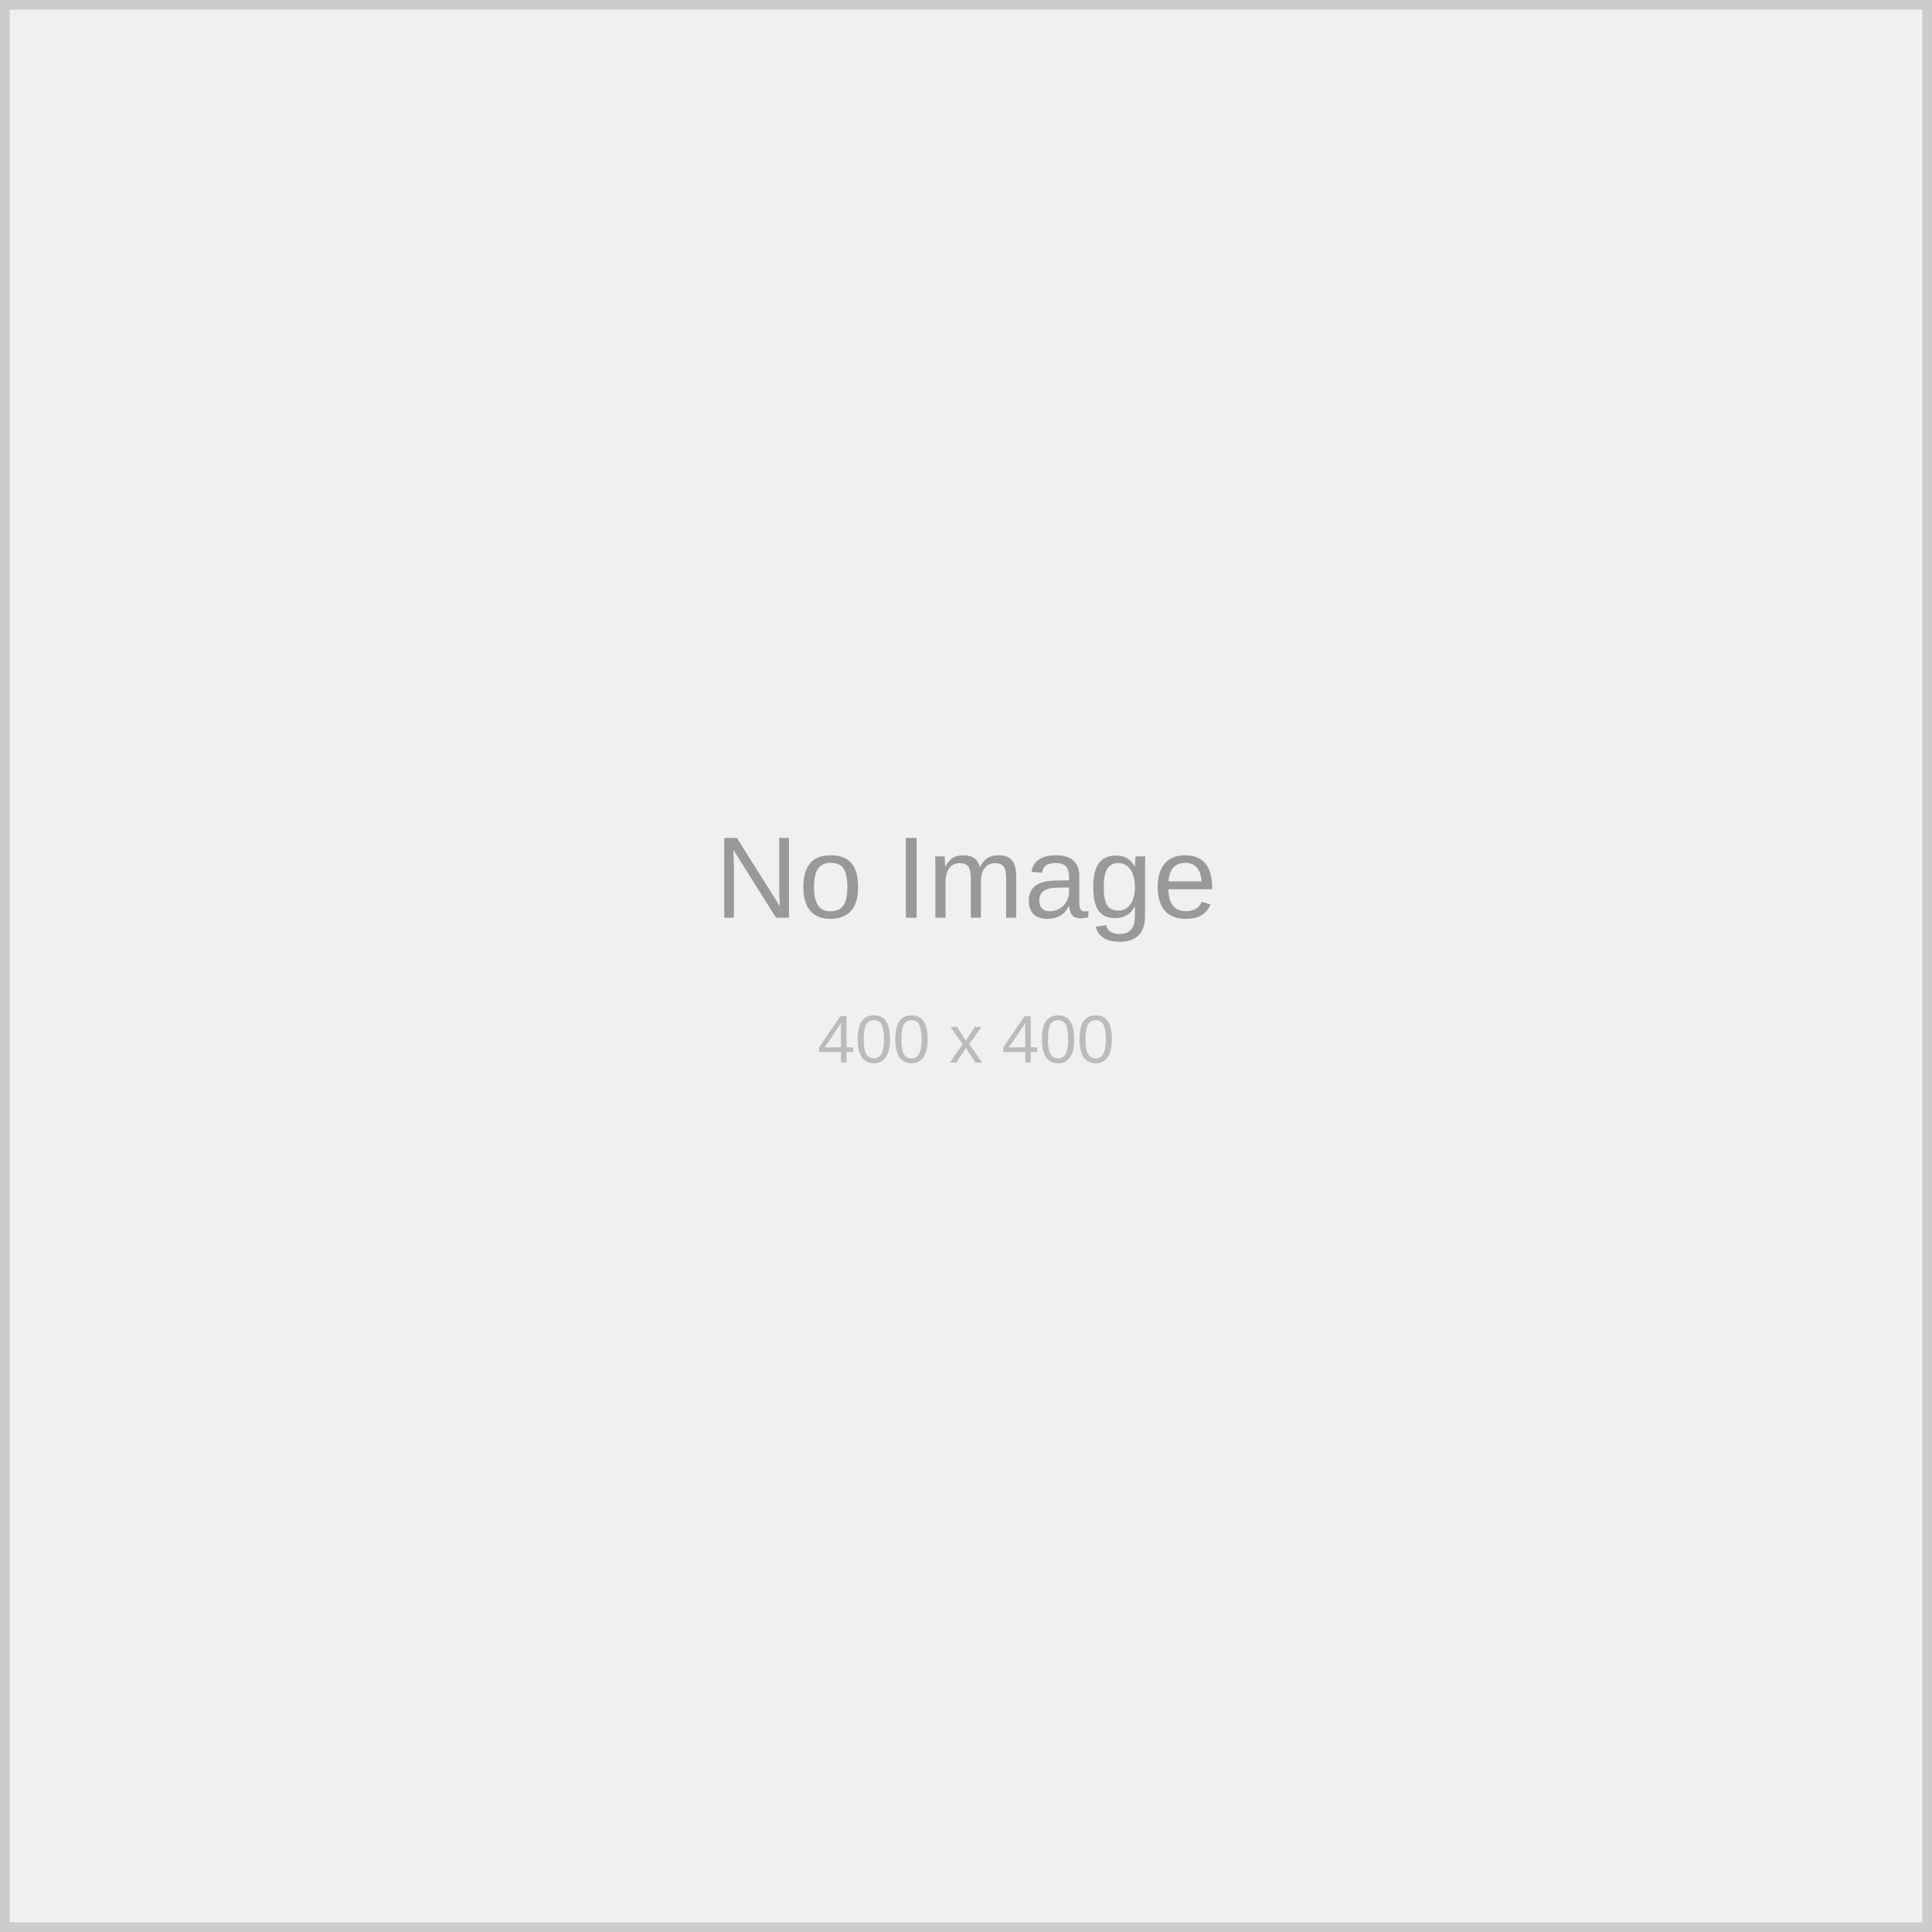
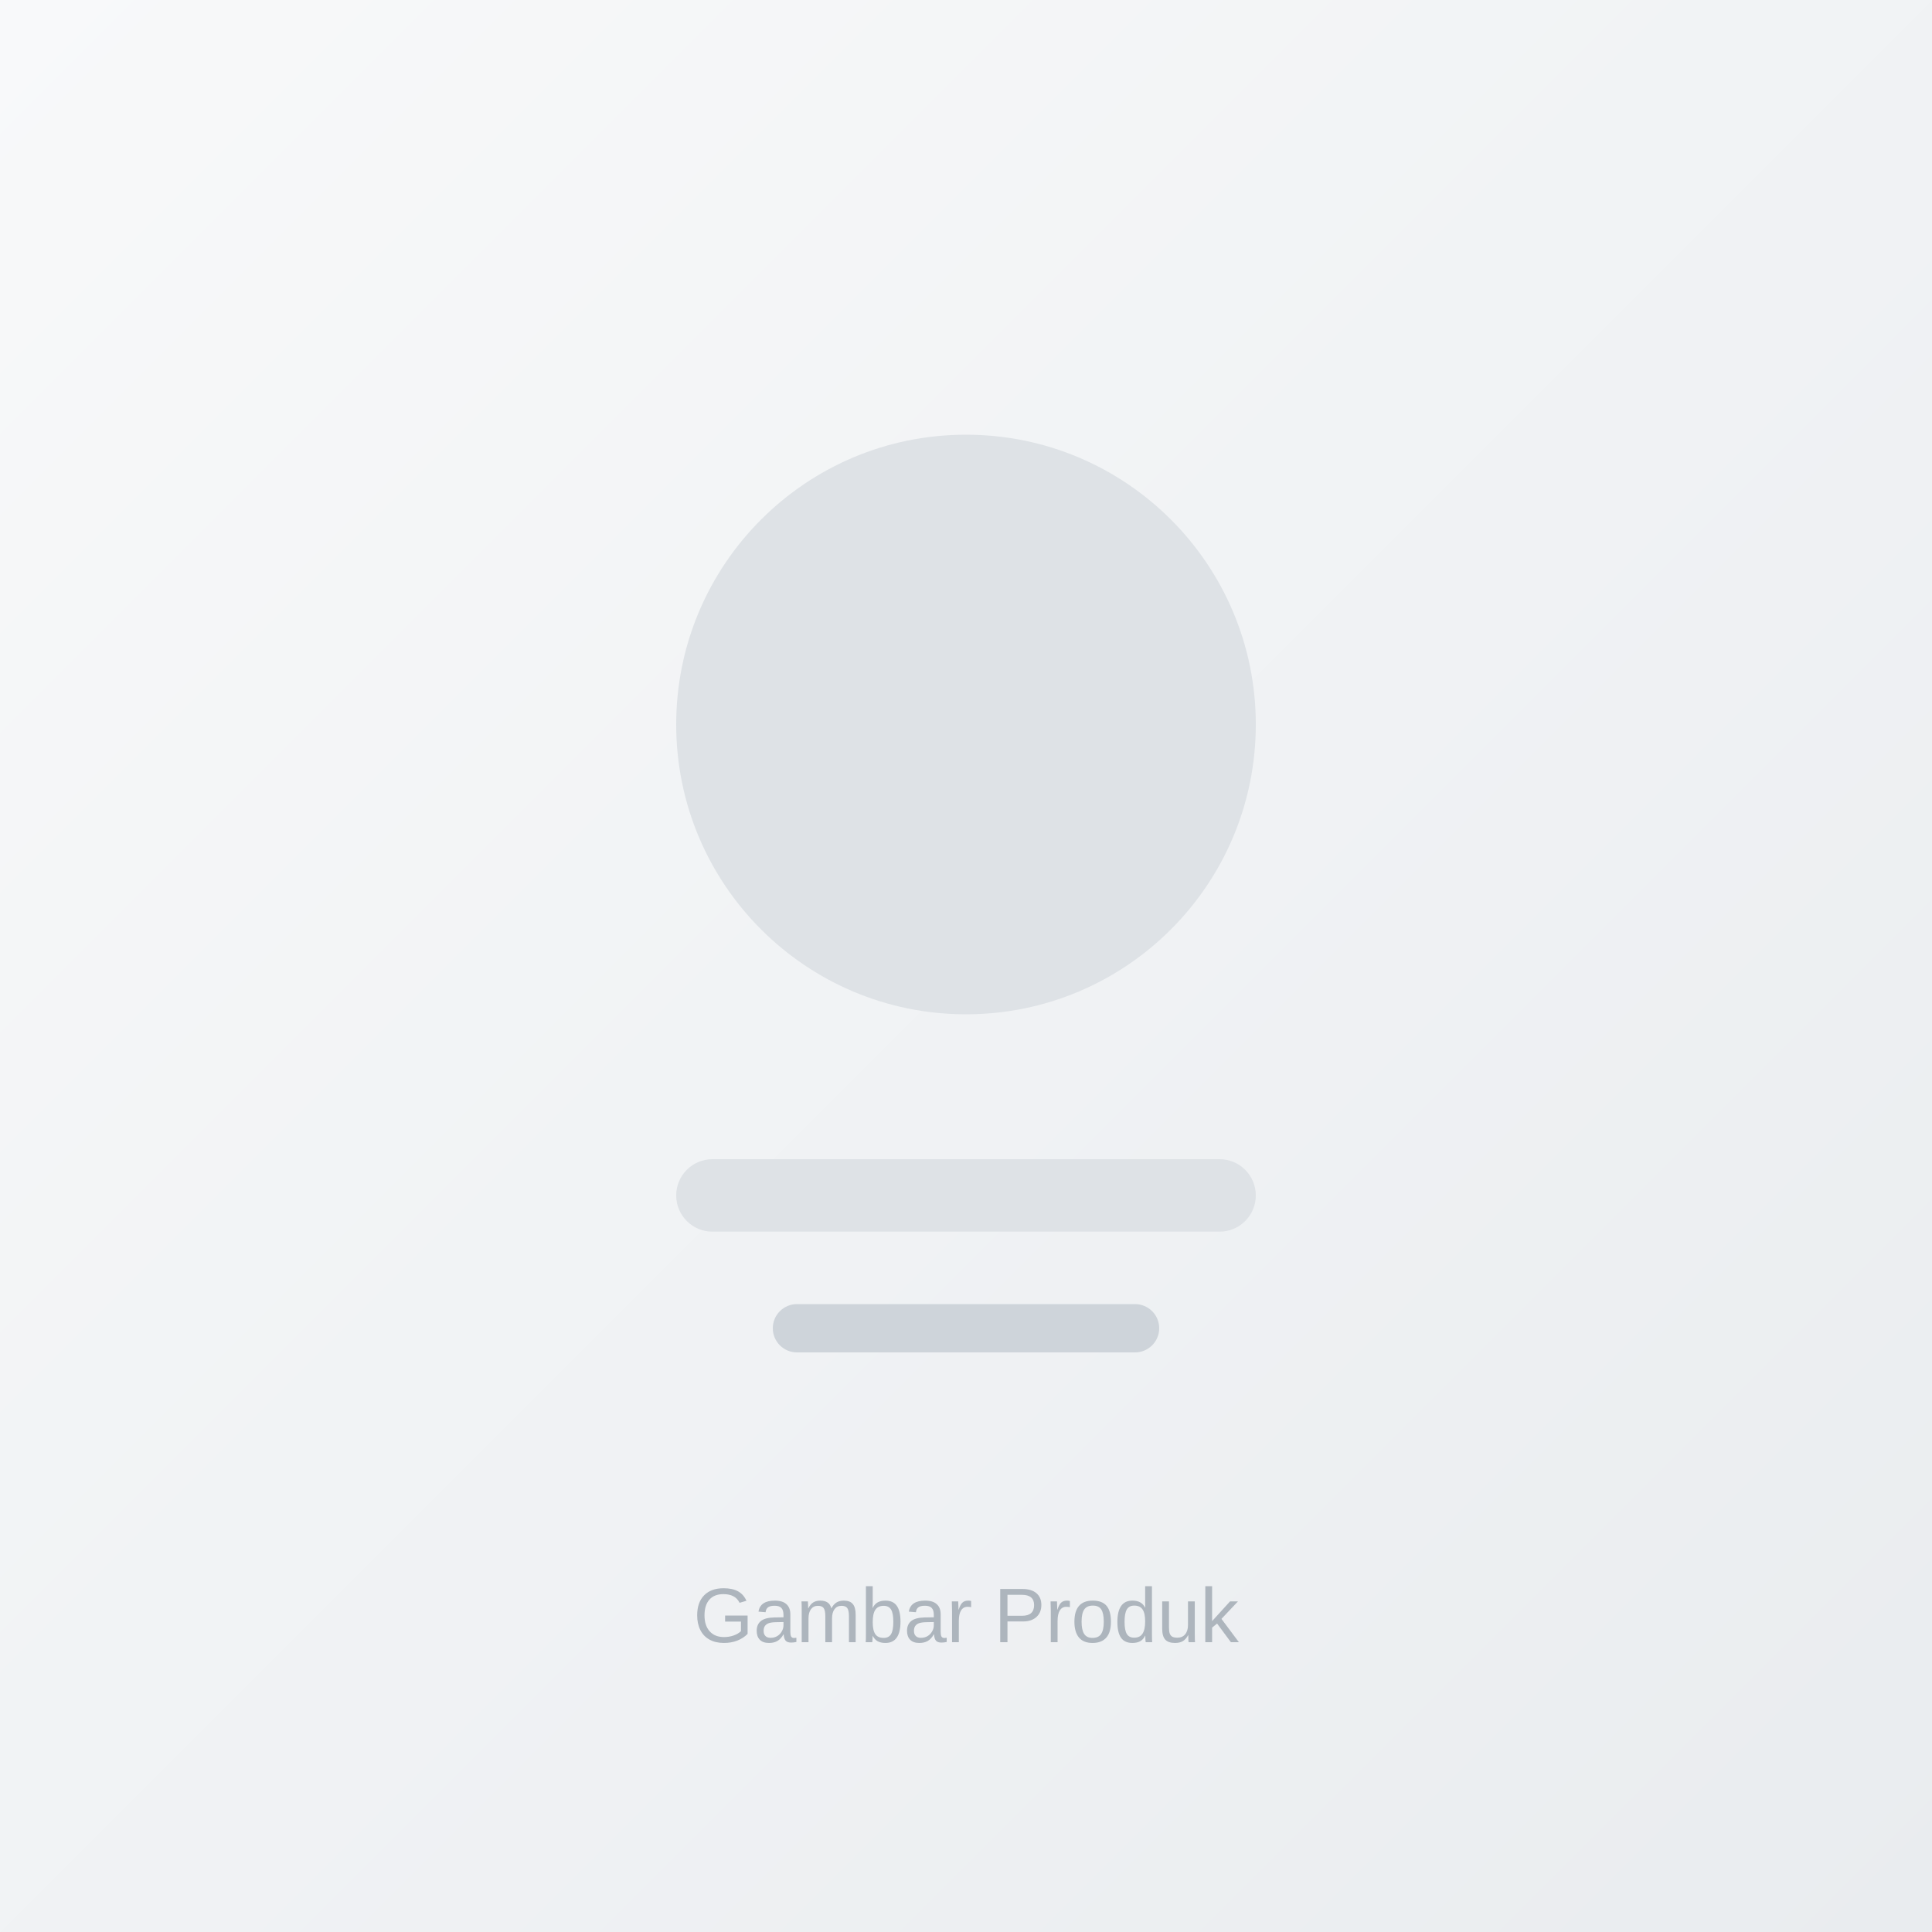
<svg xmlns="http://www.w3.org/2000/svg" width="400" height="400" viewBox="0 0 400 400">
-   <rect width="400" height="400" fill="#f0f0f0" />
-   <rect x="1" y="1" width="398" height="398" fill="none" stroke="#ccc" stroke-width="2" />
-   <text x="200" y="190" font-family="Arial, sans-serif" font-size="24" fill="#999" text-anchor="middle">No Image</text>
-   <text x="200" y="220" font-family="Arial, sans-serif" font-size="14" fill="#bbb" text-anchor="middle">400 x 400</text>
+   <defs>
+     <linearGradient id="grad1" x1="0%" y1="0%" x2="100%" y2="100%">
+       <stop offset="0%" style="stop-color:#f8f9fa;stop-opacity:1" />
+       <stop offset="100%" style="stop-color:#e9ecef;stop-opacity:1" />
+     </linearGradient>
+   </defs>
+   <rect width="400" height="400" fill="url(#grad1)" />
+   <circle cx="200" cy="150" r="60" fill="#dee2e6" />
+   <rect x="140" y="240" width="120" height="15" rx="7.5" fill="#dee2e6" />
+   <rect x="160" y="270" width="80" height="10" rx="5" fill="#ced4da" />
+   <text x="200" y="340" font-family="Arial, sans-serif" font-size="16" fill="#adb5bd" text-anchor="middle" font-weight="500">Gambar Produk</text>
</svg>
